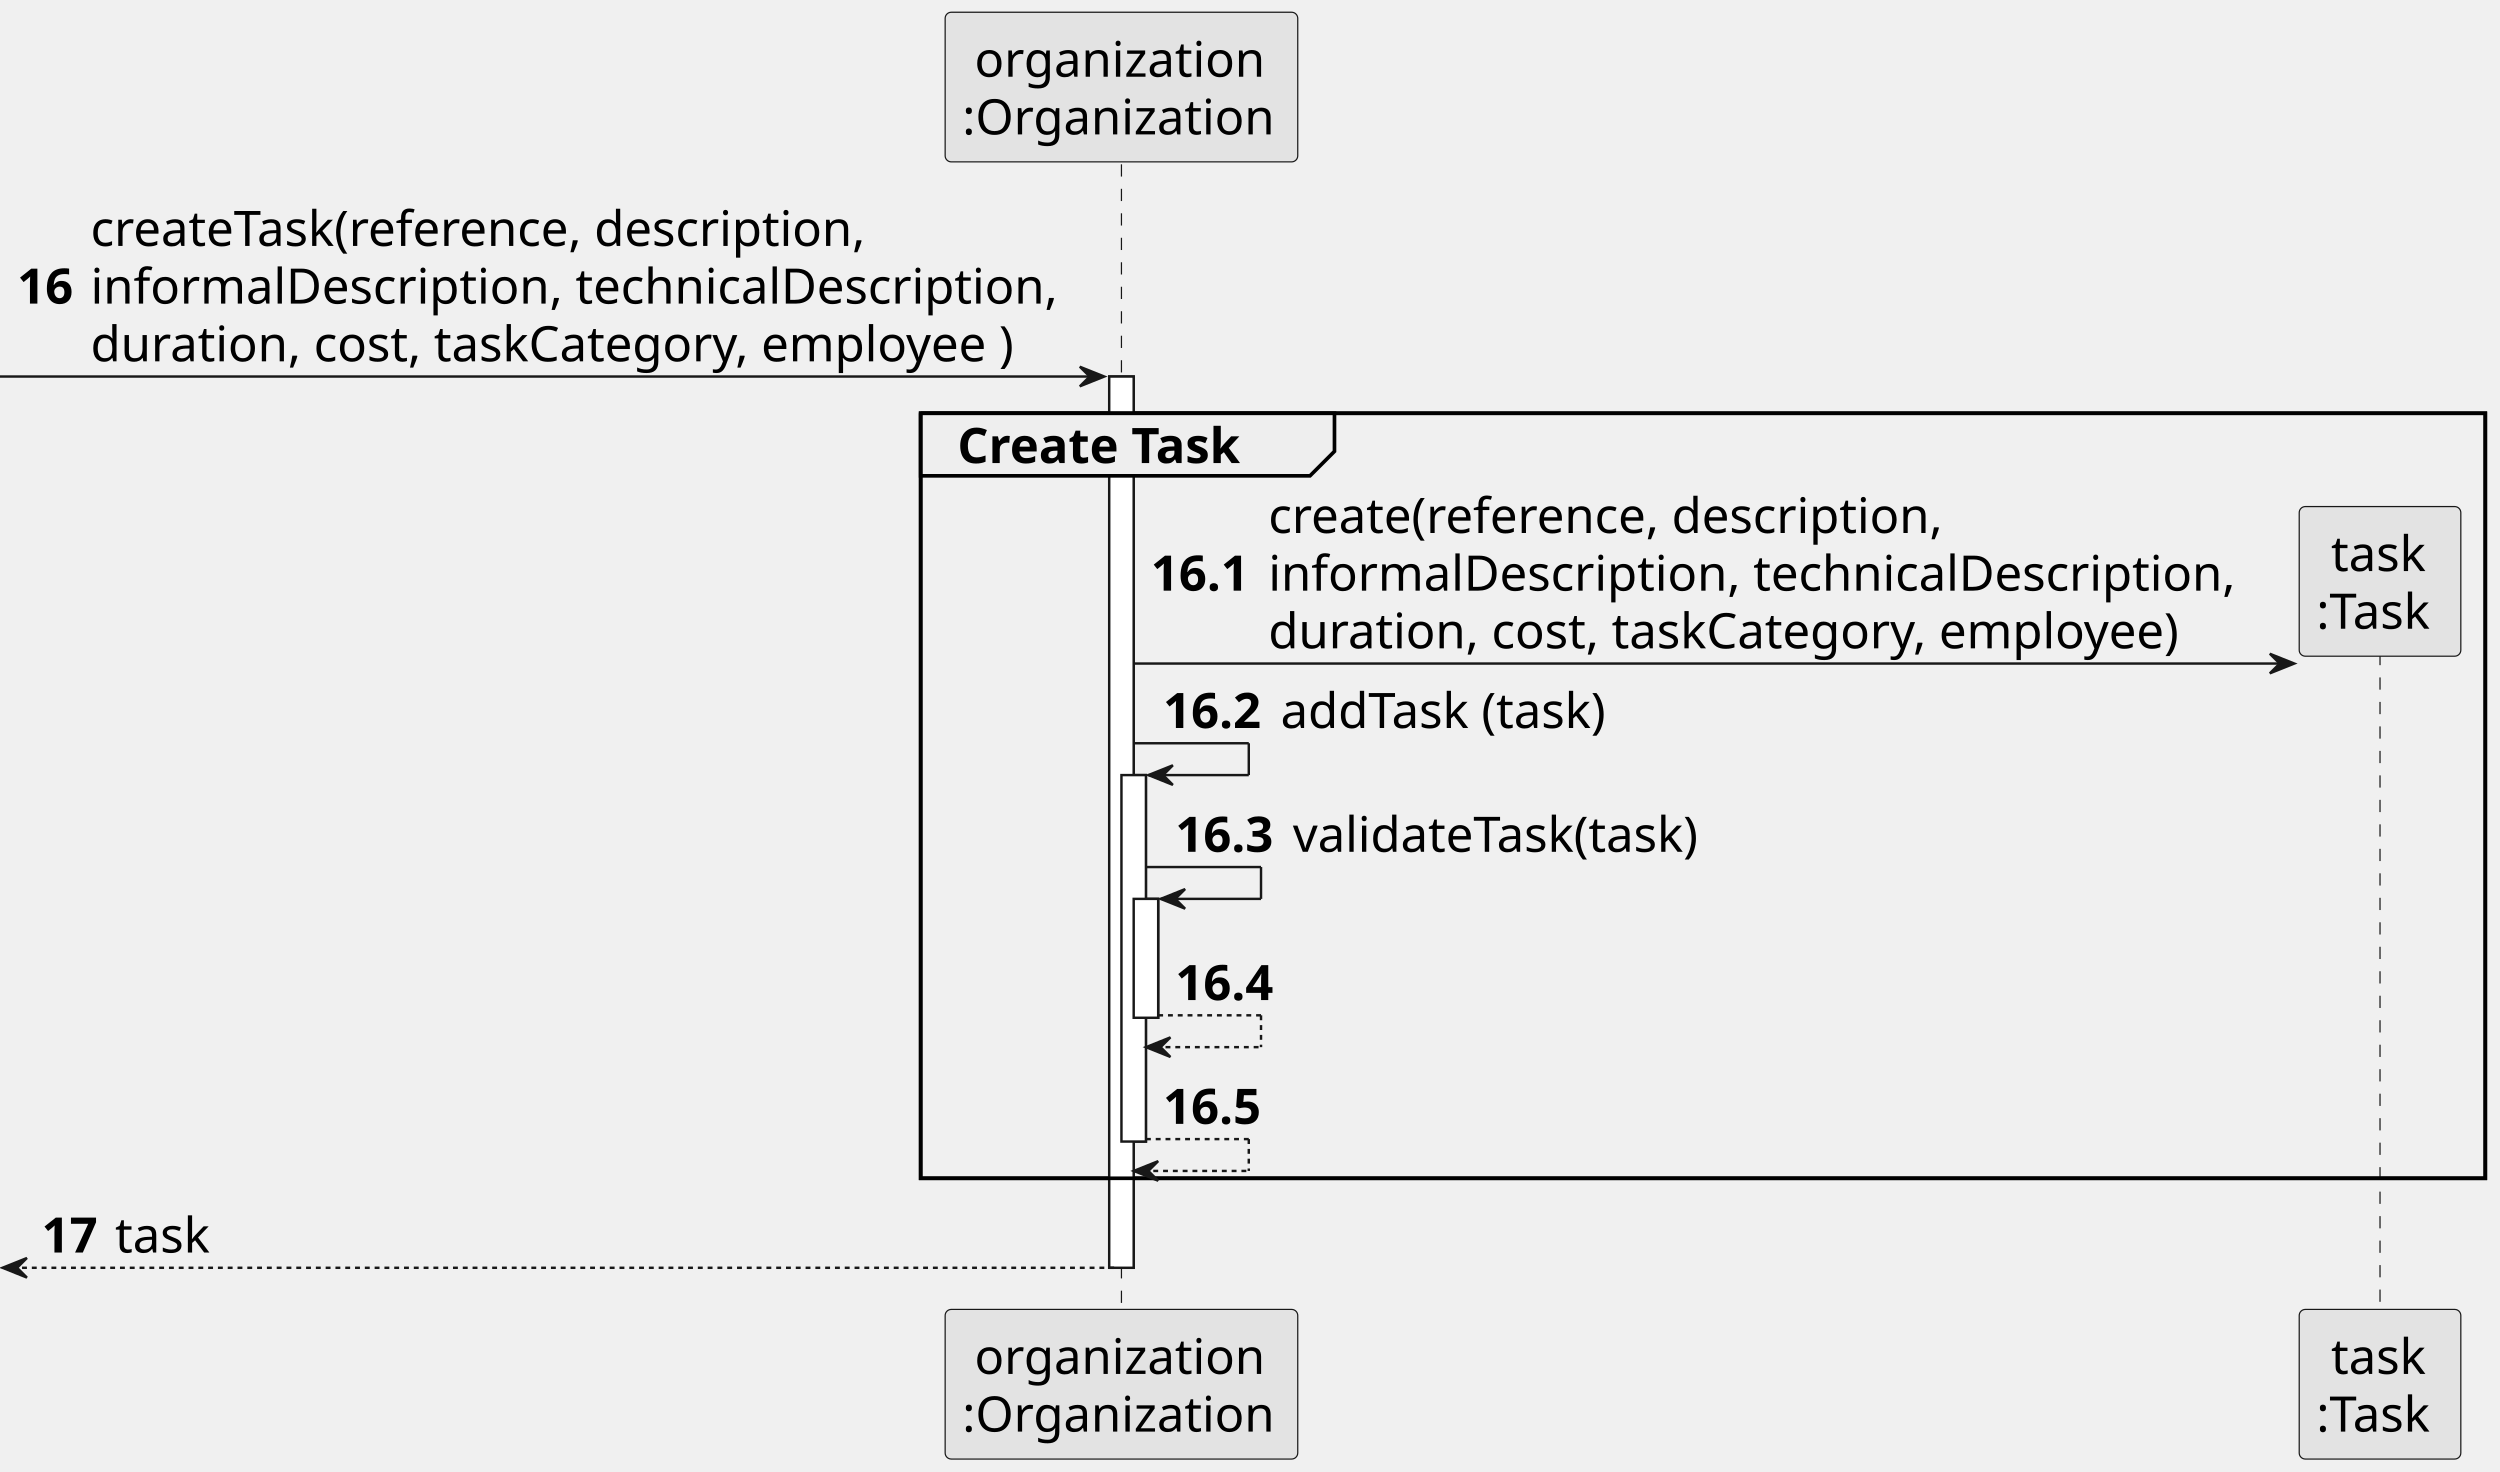
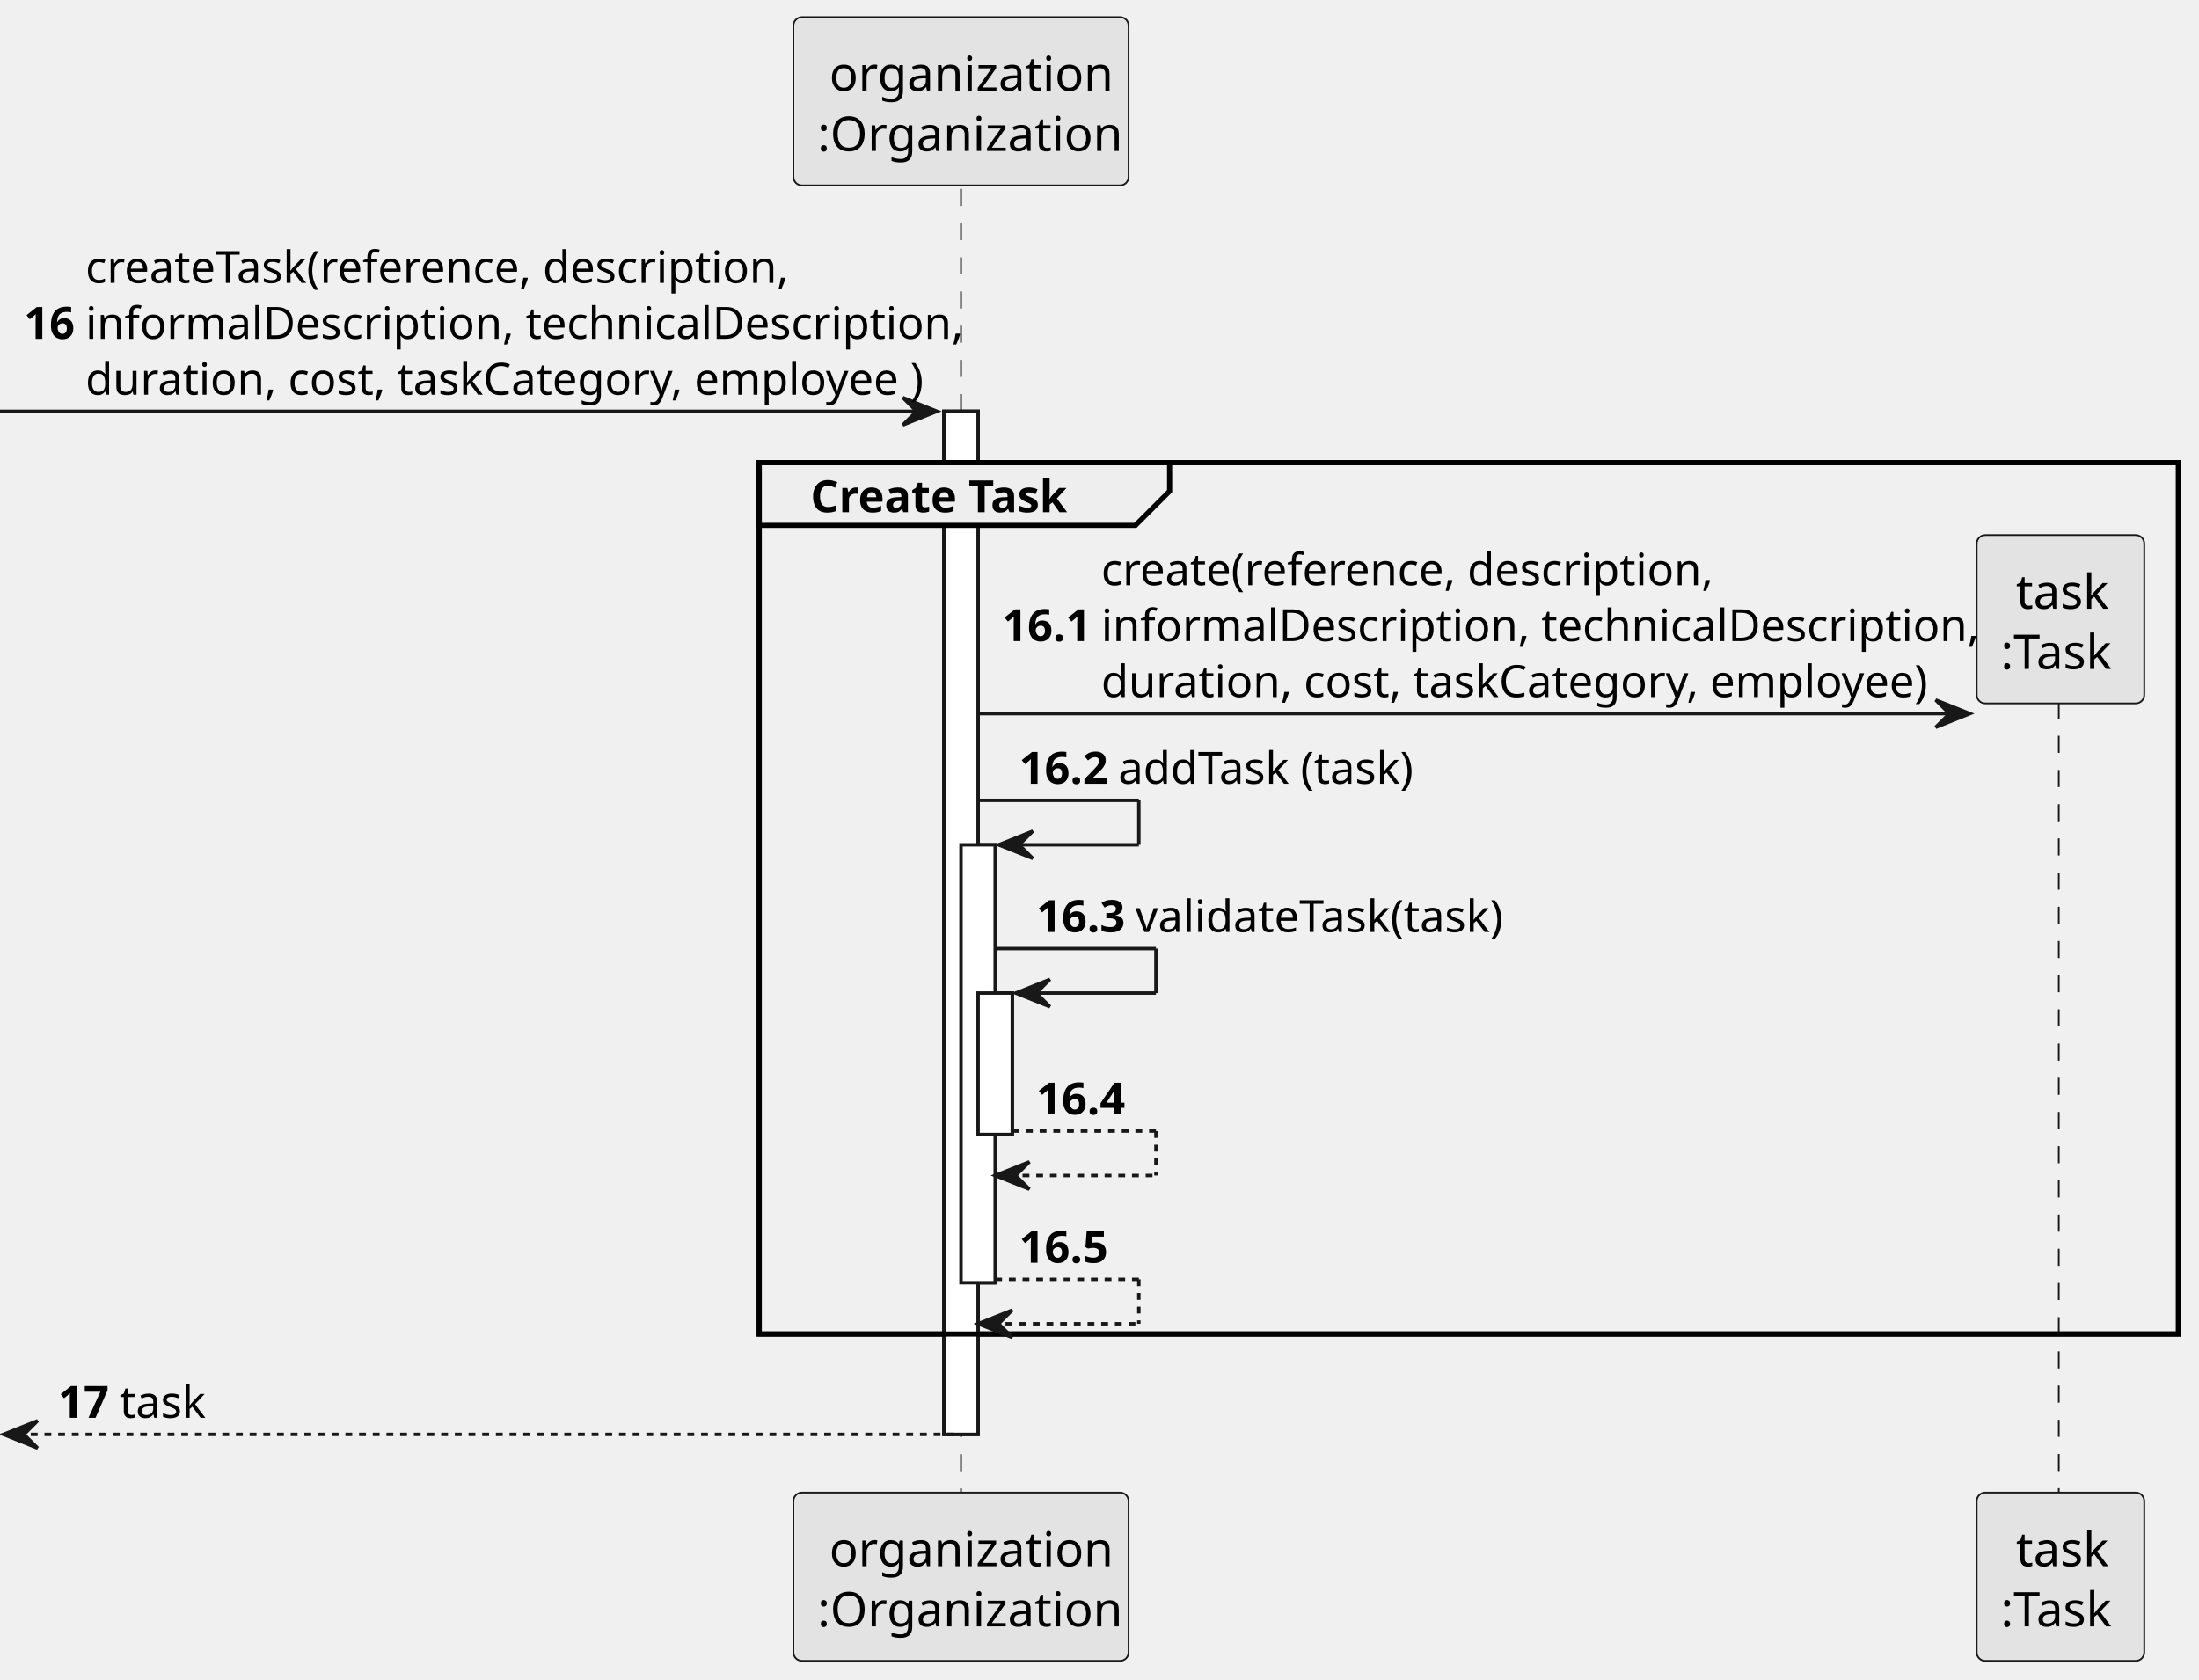
- <svg xmlns="http://www.w3.org/2000/svg" contentStyleType="text/css" height="601px" preserveAspectRatio="none" style="width:1021px;height:601px;background:#FFFFFF;" version="1.1" viewBox="0 0 1021 601" width="1021px" zoomAndPan="magnify">
+ <svg xmlns="http://www.w3.org/2000/svg" contentStyleType="text/css" height="491px" preserveAspectRatio="none" style="width:643px;height:491px;background:#FFFFFF;" version="1.1" viewBox="0 0 643 491" width="643px" zoomAndPan="magnify">
  <defs />
  <g>
-     <rect fill="#FFFFFF" height="363.992" style="stroke:#181818;stroke-width:1.0;" width="10" x="453" y="153.773" />
-     <rect fill="#FFFFFF" height="149.664" style="stroke:#181818;stroke-width:1.0;" width="10" x="458" y="316.547" />
-     <rect fill="#FFFFFF" height="48.555" style="stroke:#181818;stroke-width:1.0;" width="10" x="463" y="367.102" />
-     <rect fill="none" height="312.438" style="stroke:#000000;stroke-width:1.5;" width="639" x="376" y="168.773" />
-     <line style="stroke:#181818;stroke-width:0.5;stroke-dasharray:5.0,5.0;" x1="458" x2="458" y1="67.109" y2="535.766" />
-     <line style="stroke:#181818;stroke-width:0.5;stroke-dasharray:5.0,5.0;" x1="972" x2="972" y1="246.66" y2="535.766" />
-     <rect fill="#E3E3E3" height="61.109" rx="2.5" ry="2.5" style="stroke:#181818;stroke-width:0.5;" width="144" x="386" y="5" />
-     <text fill="#000000" font-family="sans-serif" font-size="20" lengthAdjust="spacing" textLength="120" x="398" y="31.336">organization</text>
-     <text fill="#000000" font-family="sans-serif" font-size="20" lengthAdjust="spacing" textLength="130" x="393" y="54.891">:Organization</text>
-     <rect fill="#E3E3E3" height="61.109" rx="2.5" ry="2.5" style="stroke:#181818;stroke-width:0.5;" width="144" x="386" y="534.766" />
-     <text fill="#000000" font-family="sans-serif" font-size="20" lengthAdjust="spacing" textLength="120" x="398" y="561.102">organization</text>
-     <text fill="#000000" font-family="sans-serif" font-size="20" lengthAdjust="spacing" textLength="130" x="393" y="584.656">:Organization</text>
-     <rect fill="#E3E3E3" height="61.109" rx="2.5" ry="2.5" style="stroke:#181818;stroke-width:0.5;" width="66" x="939" y="534.766" />
-     <text fill="#000000" font-family="sans-serif" font-size="20" lengthAdjust="spacing" textLength="40" x="952" y="561.102">task</text>
-     <text fill="#000000" font-family="sans-serif" font-size="20" lengthAdjust="spacing" textLength="52" x="946" y="584.656">:Task</text>
-     <rect fill="#FFFFFF" height="363.992" style="stroke:#181818;stroke-width:1.0;" width="10" x="453" y="153.773" />
-     <rect fill="#FFFFFF" height="149.664" style="stroke:#181818;stroke-width:1.0;" width="10" x="458" y="316.547" />
-     <rect fill="#FFFFFF" height="48.555" style="stroke:#181818;stroke-width:1.0;" width="10" x="463" y="367.102" />
-     <polygon fill="#181818" points="441,149.773,451,153.773,441,157.773,445,153.773" style="stroke:#181818;stroke-width:1.0;" />
-     <line style="stroke:#181818;stroke-width:1.0;" x1="0" x2="447" y1="153.773" y2="153.773" />
-     <text fill="#000000" font-family="sans-serif" font-size="20" font-weight="bold" lengthAdjust="spacing" textLength="26" x="7" y="124">16</text>
-     <text fill="#000000" font-family="sans-serif" font-size="20" lengthAdjust="spacing" textLength="326" x="37" y="100.445">createTask(reference, description,</text>
-     <text fill="#000000" font-family="sans-serif" font-size="20" lengthAdjust="spacing" textLength="404" x="37" y="124">informalDescription, technicalDescription,</text>
-     <text fill="#000000" font-family="sans-serif" font-size="20" lengthAdjust="spacing" textLength="387" x="37" y="147.555">duration, cost, taskCategory, employee )</text>
-     <path d="M376,168.773 L545,168.773 L545,184.328 L535,194.328 L376,194.328 L376,168.773 " fill="#EEEEEE" style="stroke:#000000;stroke-width:1.5;" />
-     <rect fill="none" height="312.438" style="stroke:#000000;stroke-width:1.5;" width="639" x="376" y="168.773" />
-     <text fill="#000000" font-family="sans-serif" font-size="20" font-weight="bold" lengthAdjust="spacing" textLength="124" x="391" y="189.109">Create Task</text>
-     <polygon fill="#181818" points="927,266.992,937,270.992,927,274.992,931,270.992" style="stroke:#181818;stroke-width:1.0;" />
-     <line style="stroke:#181818;stroke-width:1.0;" x1="463" x2="933" y1="270.992" y2="270.992" />
-     <text fill="#000000" font-family="sans-serif" font-size="20" font-weight="bold" lengthAdjust="spacing" textLength="44" x="470" y="241.219">16.1</text>
-     <text fill="#000000" font-family="sans-serif" font-size="20" lengthAdjust="spacing" textLength="280" x="518" y="217.664">create(reference, description,</text>
-     <text fill="#000000" font-family="sans-serif" font-size="20" lengthAdjust="spacing" textLength="404" x="518" y="241.219">informalDescription, technicalDescription,</text>
-     <text fill="#000000" font-family="sans-serif" font-size="20" lengthAdjust="spacing" textLength="381" x="518" y="264.773">duration, cost, taskCategory, employee)</text>
-     <rect fill="#E3E3E3" height="61.109" rx="2.5" ry="2.5" style="stroke:#181818;stroke-width:0.5;" width="66" x="939" y="206.883" />
-     <text fill="#000000" font-family="sans-serif" font-size="20" lengthAdjust="spacing" textLength="40" x="952" y="233.219">task</text>
-     <text fill="#000000" font-family="sans-serif" font-size="20" lengthAdjust="spacing" textLength="52" x="946" y="256.773">:Task</text>
-     <line style="stroke:#181818;stroke-width:1.0;" x1="463" x2="510" y1="303.547" y2="303.547" />
-     <line style="stroke:#181818;stroke-width:1.0;" x1="510" x2="510" y1="303.547" y2="316.547" />
-     <line style="stroke:#181818;stroke-width:1.0;" x1="469" x2="510" y1="316.547" y2="316.547" />
-     <polygon fill="#181818" points="479,312.547,469,316.547,479,320.547,475,316.547" style="stroke:#181818;stroke-width:1.0;" />
-     <text fill="#000000" font-family="sans-serif" font-size="20" font-weight="bold" lengthAdjust="spacing" textLength="44" x="475" y="297.328">16.2</text>
-     <text fill="#000000" font-family="sans-serif" font-size="20" lengthAdjust="spacing" textLength="143" x="523" y="297.328">addTask (task)</text>
-     <line style="stroke:#181818;stroke-width:1.0;" x1="468" x2="515" y1="354.102" y2="354.102" />
-     <line style="stroke:#181818;stroke-width:1.0;" x1="515" x2="515" y1="354.102" y2="367.102" />
-     <line style="stroke:#181818;stroke-width:1.0;" x1="474" x2="515" y1="367.102" y2="367.102" />
-     <polygon fill="#181818" points="484,363.102,474,367.102,484,371.102,480,367.102" style="stroke:#181818;stroke-width:1.0;" />
-     <text fill="#000000" font-family="sans-serif" font-size="20" font-weight="bold" lengthAdjust="spacing" textLength="44" x="480" y="347.883">16.3</text>
-     <text fill="#000000" font-family="sans-serif" font-size="20" lengthAdjust="spacing" textLength="175" x="528" y="347.883">validateTask(task)</text>
-     <line style="stroke:#181818;stroke-width:1.0;stroke-dasharray:2.0,2.0;" x1="473" x2="515" y1="414.656" y2="414.656" />
-     <line style="stroke:#181818;stroke-width:1.0;stroke-dasharray:2.0,2.0;" x1="515" x2="515" y1="414.656" y2="427.656" />
-     <line style="stroke:#181818;stroke-width:1.0;stroke-dasharray:2.0,2.0;" x1="468" x2="515" y1="427.656" y2="427.656" />
-     <polygon fill="#181818" points="478,423.656,468,427.656,478,431.656,474,427.656" style="stroke:#181818;stroke-width:1.0;" />
-     <text fill="#000000" font-family="sans-serif" font-size="20" font-weight="bold" lengthAdjust="spacing" textLength="44" x="480" y="408.438">16.4</text>
-     <text fill="#000000" font-family="sans-serif" font-size="20" lengthAdjust="spacing" textLength="6" x="528" y="408.438"> </text>
-     <line style="stroke:#181818;stroke-width:1.0;stroke-dasharray:2.0,2.0;" x1="468" x2="510" y1="465.211" y2="465.211" />
-     <line style="stroke:#181818;stroke-width:1.0;stroke-dasharray:2.0,2.0;" x1="510" x2="510" y1="465.211" y2="478.211" />
-     <line style="stroke:#181818;stroke-width:1.0;stroke-dasharray:2.0,2.0;" x1="463" x2="510" y1="478.211" y2="478.211" />
-     <polygon fill="#181818" points="473,474.211,463,478.211,473,482.211,469,478.211" style="stroke:#181818;stroke-width:1.0;" />
-     <text fill="#000000" font-family="sans-serif" font-size="20" font-weight="bold" lengthAdjust="spacing" textLength="44" x="475" y="458.992">16.5</text>
-     <text fill="#000000" font-family="sans-serif" font-size="20" lengthAdjust="spacing" textLength="6" x="523" y="458.992"> </text>
-     <polygon fill="#181818" points="11,513.766,1,517.766,11,521.766,7,517.766" style="stroke:#181818;stroke-width:1.0;" />
-     <line style="stroke:#181818;stroke-width:1.0;stroke-dasharray:2.0,2.0;" x1="5" x2="457" y1="517.766" y2="517.766" />
-     <text fill="#000000" font-family="sans-serif" font-size="20" font-weight="bold" lengthAdjust="spacing" textLength="26" x="17" y="511.547">17</text>
-     <text fill="#000000" font-family="sans-serif" font-size="20" lengthAdjust="spacing" textLength="40" x="47" y="511.547">task</text>
+     <rect fill="#FFFFFF" height="299.164" style="stroke:#181818;stroke-width:1.0;" width="10" x="276" y="120.273" />
+     <rect fill="#FFFFFF" height="128.055" style="stroke:#181818;stroke-width:1.0;" width="10" x="281" y="247.031" />
+     <rect fill="#FFFFFF" height="41.352" style="stroke:#181818;stroke-width:1.0;" width="10" x="286" y="290.383" />
+     <rect fill="none" height="254.812" style="stroke:#000000;stroke-width:1.5;" width="415" x="222" y="135.273" />
+     <line style="stroke:#181818;stroke-width:0.5;stroke-dasharray:5.0,5.0;" x1="281" x2="281" y1="55.219" y2="437.438" />
+     <line style="stroke:#181818;stroke-width:0.5;stroke-dasharray:5.0,5.0;" x1="602" x2="602" y1="195.152" y2="437.438" />
+     <rect fill="#E3E3E3" height="49.219" rx="2.5" ry="2.5" style="stroke:#181818;stroke-width:0.5;" width="98" x="232" y="5" />
+     <text fill="#000000" font-family="sans-serif" font-size="14" lengthAdjust="spacing" textLength="77" x="242.5" y="26.533">organization</text>
+     <text fill="#000000" font-family="sans-serif" font-size="14" lengthAdjust="spacing" textLength="84" x="239" y="44.143">:Organization</text>
+     <rect fill="#E3E3E3" height="49.219" rx="2.5" ry="2.5" style="stroke:#181818;stroke-width:0.5;" width="98" x="232" y="436.438" />
+     <text fill="#000000" font-family="sans-serif" font-size="14" lengthAdjust="spacing" textLength="77" x="242.5" y="457.971">organization</text>
+     <text fill="#000000" font-family="sans-serif" font-size="14" lengthAdjust="spacing" textLength="84" x="239" y="475.58">:Organization</text>
+     <rect fill="#E3E3E3" height="49.219" rx="2.5" ry="2.5" style="stroke:#181818;stroke-width:0.5;" width="49" x="578" y="436.438" />
+     <text fill="#000000" font-family="sans-serif" font-size="14" lengthAdjust="spacing" textLength="26" x="589.5" y="457.971">task</text>
+     <text fill="#000000" font-family="sans-serif" font-size="14" lengthAdjust="spacing" textLength="35" x="585" y="475.58">:Task</text>
+     <rect fill="#FFFFFF" height="299.164" style="stroke:#181818;stroke-width:1.0;" width="10" x="276" y="120.273" />
+     <rect fill="#FFFFFF" height="128.055" style="stroke:#181818;stroke-width:1.0;" width="10" x="281" y="247.031" />
+     <rect fill="#FFFFFF" height="41.352" style="stroke:#181818;stroke-width:1.0;" width="10" x="286" y="290.383" />
+     <polygon fill="#181818" points="264,116.273,274,120.273,264,124.273,268,120.273" style="stroke:#181818;stroke-width:1.0;" />
+     <line style="stroke:#181818;stroke-width:1.0;" x1="0" x2="270" y1="120.273" y2="120.273" />
+     <text fill="#000000" font-family="sans-serif" font-size="13" font-weight="bold" lengthAdjust="spacing" textLength="14" x="7" y="99.065">16</text>
+     <text fill="#000000" font-family="sans-serif" font-size="13" lengthAdjust="spacing" textLength="196" x="25" y="82.714">createTask(reference, description,</text>
+     <text fill="#000000" font-family="sans-serif" font-size="13" lengthAdjust="spacing" textLength="239" x="25" y="99.065">informalDescription, technicalDescription,</text>
+     <text fill="#000000" font-family="sans-serif" font-size="13" lengthAdjust="spacing" textLength="236" x="25" y="115.417">duration, cost, taskCategory, employee )</text>
+     <path d="M222,135.273 L342,135.273 L342,143.625 L332,153.625 L222,153.625 L222,135.273 " fill="#EEEEEE" style="stroke:#000000;stroke-width:1.5;" />
+     <rect fill="none" height="254.812" style="stroke:#000000;stroke-width:1.5;" width="415" x="222" y="135.273" />
+     <text fill="#000000" font-family="sans-serif" font-size="13" font-weight="bold" lengthAdjust="spacing" textLength="75" x="237" y="149.769">Create Task</text>
+     <polygon fill="#181818" points="566,204.68,576,208.68,566,212.68,570,208.68" style="stroke:#181818;stroke-width:1.0;" />
+     <line style="stroke:#181818;stroke-width:1.0;" x1="286" x2="572" y1="208.68" y2="208.68" />
+     <text fill="#000000" font-family="sans-serif" font-size="13" font-weight="bold" lengthAdjust="spacing" textLength="25" x="293" y="187.472">16.1</text>
+     <text fill="#000000" font-family="sans-serif" font-size="13" lengthAdjust="spacing" textLength="168" x="322" y="171.12">create(reference, description,</text>
+     <text fill="#000000" font-family="sans-serif" font-size="13" lengthAdjust="spacing" textLength="239" x="322" y="187.472">informalDescription, technicalDescription,</text>
+     <text fill="#000000" font-family="sans-serif" font-size="13" lengthAdjust="spacing" textLength="232" x="322" y="203.823">duration, cost, taskCategory, employee)</text>
+     <rect fill="#E3E3E3" height="49.219" rx="2.5" ry="2.5" style="stroke:#181818;stroke-width:0.5;" width="49" x="578" y="156.461" />
+     <text fill="#000000" font-family="sans-serif" font-size="14" lengthAdjust="spacing" textLength="26" x="589.5" y="177.994">task</text>
+     <text fill="#000000" font-family="sans-serif" font-size="14" lengthAdjust="spacing" textLength="35" x="585" y="195.603">:Task</text>
+     <line style="stroke:#181818;stroke-width:1.0;" x1="286" x2="333" y1="234.031" y2="234.031" />
+     <line style="stroke:#181818;stroke-width:1.0;" x1="333" x2="333" y1="234.031" y2="247.031" />
+     <line style="stroke:#181818;stroke-width:1.0;" x1="292" x2="333" y1="247.031" y2="247.031" />
+     <polygon fill="#181818" points="302,243.031,292,247.031,302,251.031,298,247.031" style="stroke:#181818;stroke-width:1.0;" />
+     <text fill="#000000" font-family="sans-serif" font-size="13" font-weight="bold" lengthAdjust="spacing" textLength="25" x="298" y="229.175">16.2</text>
+     <text fill="#000000" font-family="sans-serif" font-size="13" lengthAdjust="spacing" textLength="86" x="327" y="229.175">addTask (task)</text>
+     <line style="stroke:#181818;stroke-width:1.0;" x1="291" x2="338" y1="277.383" y2="277.383" />
+     <line style="stroke:#181818;stroke-width:1.0;" x1="338" x2="338" y1="277.383" y2="290.383" />
+     <line style="stroke:#181818;stroke-width:1.0;" x1="297" x2="338" y1="290.383" y2="290.383" />
+     <polygon fill="#181818" points="307,286.383,297,290.383,307,294.383,303,290.383" style="stroke:#181818;stroke-width:1.0;" />
+     <text fill="#000000" font-family="sans-serif" font-size="13" font-weight="bold" lengthAdjust="spacing" textLength="25" x="303" y="272.526">16.3</text>
+     <text fill="#000000" font-family="sans-serif" font-size="13" lengthAdjust="spacing" textLength="104" x="332" y="272.526">validateTask(task)</text>
+     <line style="stroke:#181818;stroke-width:1.0;stroke-dasharray:2.0,2.0;" x1="296" x2="338" y1="330.734" y2="330.734" />
+     <line style="stroke:#181818;stroke-width:1.0;stroke-dasharray:2.0,2.0;" x1="338" x2="338" y1="330.734" y2="343.734" />
+     <line style="stroke:#181818;stroke-width:1.0;stroke-dasharray:2.0,2.0;" x1="291" x2="338" y1="343.734" y2="343.734" />
+     <polygon fill="#181818" points="301,339.734,291,343.734,301,347.734,297,343.734" style="stroke:#181818;stroke-width:1.0;" />
+     <text fill="#000000" font-family="sans-serif" font-size="13" font-weight="bold" lengthAdjust="spacing" textLength="25" x="303" y="325.878">16.4</text>
+     <text fill="#000000" font-family="sans-serif" font-size="13" lengthAdjust="spacing" textLength="4" x="332" y="325.878"> </text>
+     <line style="stroke:#181818;stroke-width:1.0;stroke-dasharray:2.0,2.0;" x1="291" x2="333" y1="374.086" y2="374.086" />
+     <line style="stroke:#181818;stroke-width:1.0;stroke-dasharray:2.0,2.0;" x1="333" x2="333" y1="374.086" y2="387.086" />
+     <line style="stroke:#181818;stroke-width:1.0;stroke-dasharray:2.0,2.0;" x1="286" x2="333" y1="387.086" y2="387.086" />
+     <polygon fill="#181818" points="296,383.086,286,387.086,296,391.086,292,387.086" style="stroke:#181818;stroke-width:1.0;" />
+     <text fill="#000000" font-family="sans-serif" font-size="13" font-weight="bold" lengthAdjust="spacing" textLength="25" x="298" y="369.229">16.5</text>
+     <text fill="#000000" font-family="sans-serif" font-size="13" lengthAdjust="spacing" textLength="4" x="327" y="369.229"> </text>
+     <polygon fill="#181818" points="11,415.438,1,419.438,11,423.438,7,419.438" style="stroke:#181818;stroke-width:1.0;" />
+     <line style="stroke:#181818;stroke-width:1.0;stroke-dasharray:2.0,2.0;" x1="5" x2="280" y1="419.438" y2="419.438" />
+     <text fill="#000000" font-family="sans-serif" font-size="13" font-weight="bold" lengthAdjust="spacing" textLength="14" x="17" y="414.581">17</text>
+     <text fill="#000000" font-family="sans-serif" font-size="13" lengthAdjust="spacing" textLength="25" x="35" y="414.581">task</text>
  </g>
</svg>
